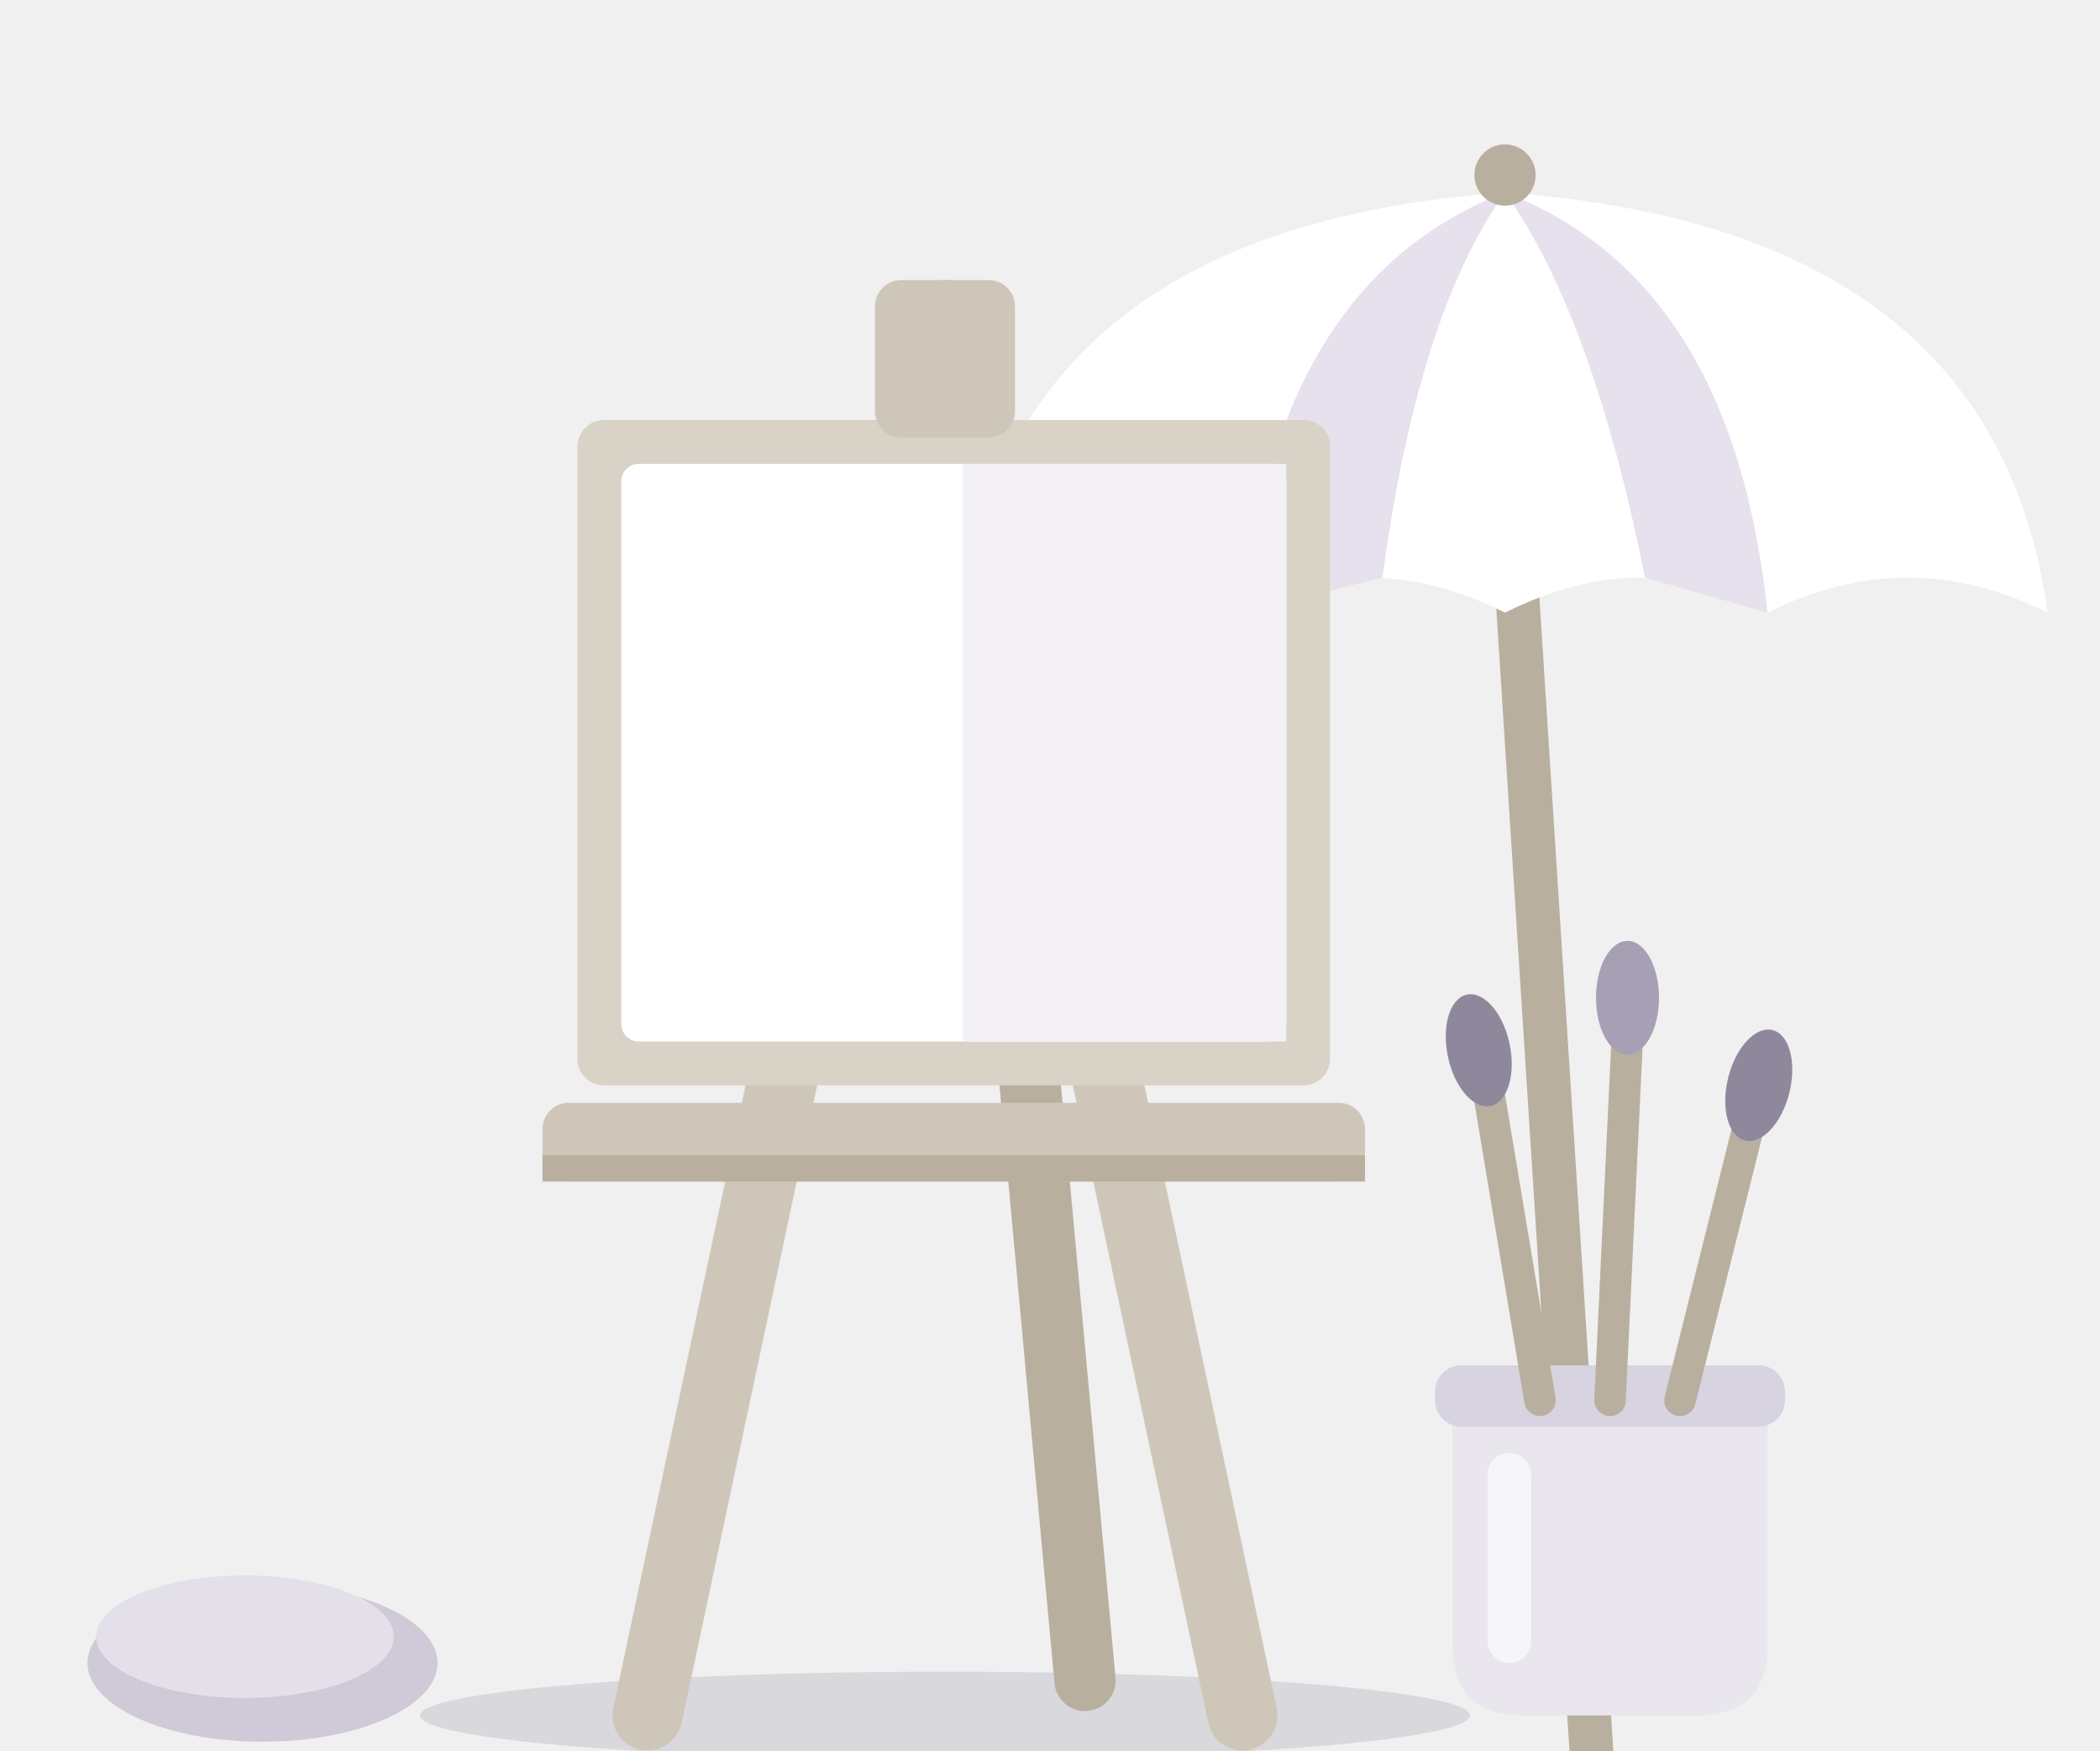
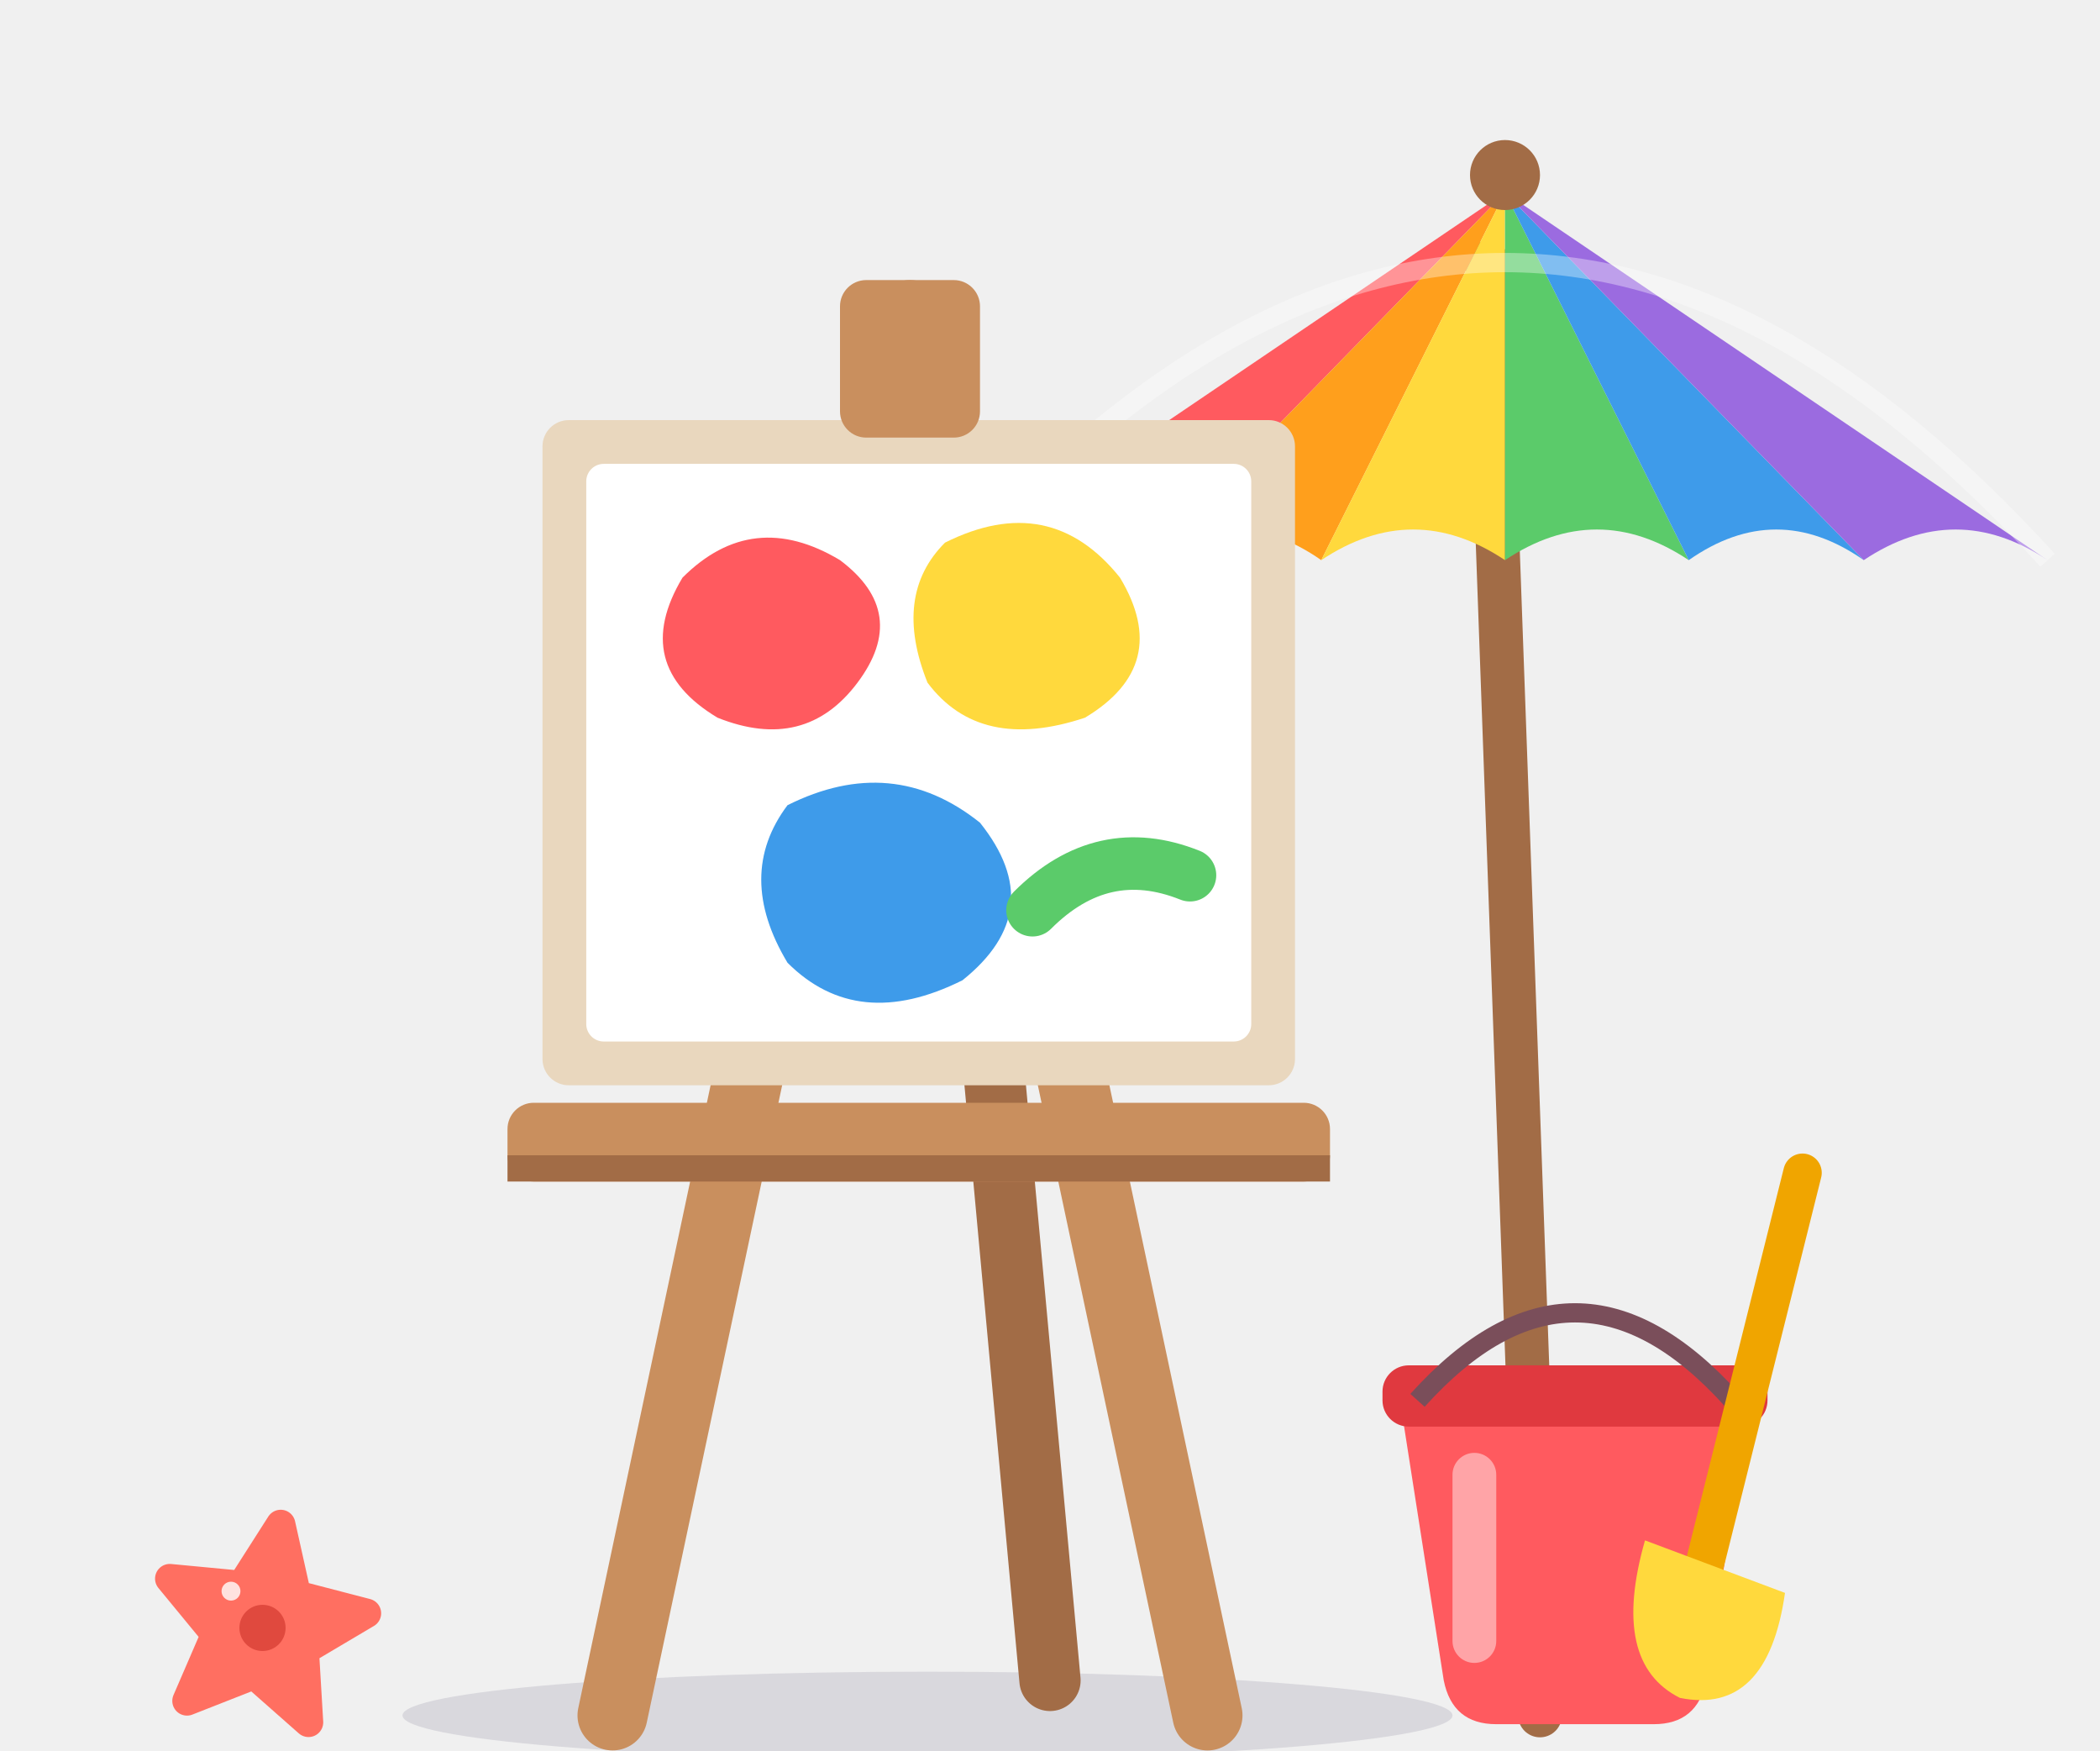
<svg xmlns="http://www.w3.org/2000/svg" viewBox="0 0 240 200" width="240" height="200" role="img" aria-label="colors corner">
-   <g transform="translate(-24 6)">
-     <path d="M206 196 L196 40" fill="none" stroke="#B9AF9F" stroke-width="5" stroke-linecap="round" />
-     <path d="M134 64 Q140 20 196 16 Q252 20 258 64 Q242 56 226 64 Q212 56 196 64 Q180 56 166 64 Q150 56 134 64 Z" fill="#FFFFFF" />
-     <path d="M166 64 Q170 26 196 16 Q186 30 182 60 Z M226 64 Q222 26 196 16 Q206 30 212 60 Z" fill="#E6E1EC" />
-     <circle cx="196" cy="14" r="3.5" fill="#B9AF9F" />
-   </g>
-   <ellipse cx="108" cy="196" rx="60" ry="5" fill="#2B2350" opacity="0.12" />
-   <path d="M110 40 L124 192" fill="none" stroke="#B9AF9F" stroke-width="7" stroke-linecap="round" />
-   <path d="M108 36 L74 196 M108 36 L142 196" fill="none" stroke="#CFC6BA" stroke-width="8" stroke-linecap="round" />
-   <rect x="62" y="126" width="94" height="9" rx="3" fill="#CFC6BA" />
-   <rect x="62" y="132" width="94" height="3" fill="#B9AF9F" />
-   <rect x="66" y="48" width="86" height="76" rx="3" fill="#D9D2C6" />
-   <rect x="71" y="53" width="76" height="66" rx="2" fill="#FFFFFF" />
-   <rect x="110" y="53" width="37" height="66" fill="#F3F1F6" />
-   <rect x="100" y="32" width="16" height="18" rx="3" fill="#CFC6BA" />
-   <path d="M166 160 h36 v28 q0 8 -8 8 h-20 q-8 0 -8 -8 Z" fill="#E9E6EE" />
-   <rect x="164" y="156" width="40" height="7" rx="3" fill="#D8D3E0" />
-   <path d="M176 160 L170 124 M184 160 L186 118 M192 160 L200 128" fill="none" stroke="#B9AF9F" stroke-width="3.6" stroke-linecap="round" />
-   <ellipse cx="169" cy="120" rx="3.6" ry="6.5" fill="#8F889C" transform="rotate(-12 169 120)" />
-   <ellipse cx="186" cy="114" rx="3.6" ry="6.5" fill="#A79FB4" />
-   <ellipse cx="201" cy="124" rx="3.6" ry="6.5" fill="#8F889C" transform="rotate(14 201 124)" />
-   <rect x="170" y="166" width="5" height="24" rx="2.5" fill="#FFFFFF" opacity="0.6" />
-   <ellipse cx="30" cy="190" rx="20" ry="9" fill="#CFC9D8" />
-   <ellipse cx="28" cy="187" rx="17" ry="7" fill="#E4E0EA" />
+   <path d="M176 196 L170 30" fill="none" stroke="#A26C46" stroke-width="5" stroke-linecap="round" />
+   <path d="M172 22 L110 64 Q120.5 57 131 64 Z" fill="#FF5A5F" />
+   <path d="M172 22 L131 64 Q141 57 151 64 Z" fill="#FF9F1C" />
+   <path d="M172 22 L151 64 Q161.5 57 172 64 Z" fill="#FFD93D" />
+   <path d="M172 22 L172 64 Q182.5 57 193 64 Z" fill="#5BCB6A" />
+   <path d="M172 22 L193 64 Q203 57 213 64 Z" fill="#3E9BEA" />
+   <path d="M172 22 L213 64 Q223.5 57 234 64 Z" fill="#9B6BE0" />
+   <path d="M110 64 Q172 -4 234 64" fill="none" stroke="#FFFFFF" stroke-width="2.2" opacity="0.35" />
+   <circle cx="172" cy="20" r="4" fill="#A26C46" />
+   <ellipse cx="106" cy="196" rx="60" ry="5" fill="#2B2350" opacity="0.12" />
+   <path d="M106 40 L120 192" fill="none" stroke="#A26C46" stroke-width="7" stroke-linecap="round" />
+   <path d="M104 36 L70 196 M104 36 L138 196" fill="none" stroke="#C98F5E" stroke-width="8" stroke-linecap="round" />
+   <rect x="58" y="126" width="94" height="9" rx="3" fill="#C98F5E" />
+   <rect x="58" y="132" width="94" height="3" fill="#A26C46" />
+   <rect x="62" y="48" width="86" height="76" rx="3" fill="#E9D7BE" />
+   <rect x="67" y="53" width="76" height="66" rx="2" fill="#FFFFFF" />
+   <path d="M78 66 q8 -8 18 -2 q8 6 2 14 q-6 8 -16 4 q-10 -6 -4 -16 Z" fill="#FF5A5F" />
+   <path d="M108 62 q12 -6 20 4 q6 10 -4 16 q-12 4 -18 -4 q-4 -10 2 -16 Z" fill="#FFD93D" />
+   <path d="M90 92 q12 -6 22 2 q8 10 -2 18 q-12 6 -20 -2 q-6 -10 0 -18 Z" fill="#3E9BEA" />
+   <path d="M118 104 q8 -8 18 -4" fill="none" stroke="#5BCB6A" stroke-width="6" stroke-linecap="round" />
+   <rect x="96" y="32" width="16" height="18" rx="3" fill="#C98F5E" />
+   <path d="M160 160 h40 l-5 32 q-1 5 -6 5 h-18 q-5 0 -6 -5 Z" fill="#FF5A5F" />
+   <rect x="158" y="156" width="44" height="7" rx="3" fill="#E0393F" />
+   <path d="M162 160 Q180 140 198 160" fill="none" stroke="#7A4E5A" stroke-width="2.2" />
+   <rect x="166" y="166" width="5" height="24" rx="2.5" fill="#FFFFFF" opacity="0.45" />
+   <path d="M206 134 L194 182" fill="none" stroke="#F0A500" stroke-width="4.4" stroke-linecap="round" />
+   <path d="M188 176 q-4 14 4 18 q10 2 12 -12 Z" fill="#FFD93D" />
+   <path d="M32.08 174.18 L33.88 182.25 L41.88 184.33 L34.77 188.54 L35.26 196.79 L29.06 191.32 L21.37 194.34 L24.65 186.75 L19.4 180.37 L27.63 181.15 Z" fill="#FF6F61" stroke="#FF6F61" stroke-width="3.36" stroke-linejoin="round" />
+   <circle cx="30" cy="186" r="2.64" fill="#E0493E" />
+   <circle cx="26.4" cy="181.8" r="1.08" fill="#FFFFFF" opacity="0.8" />
</svg>
